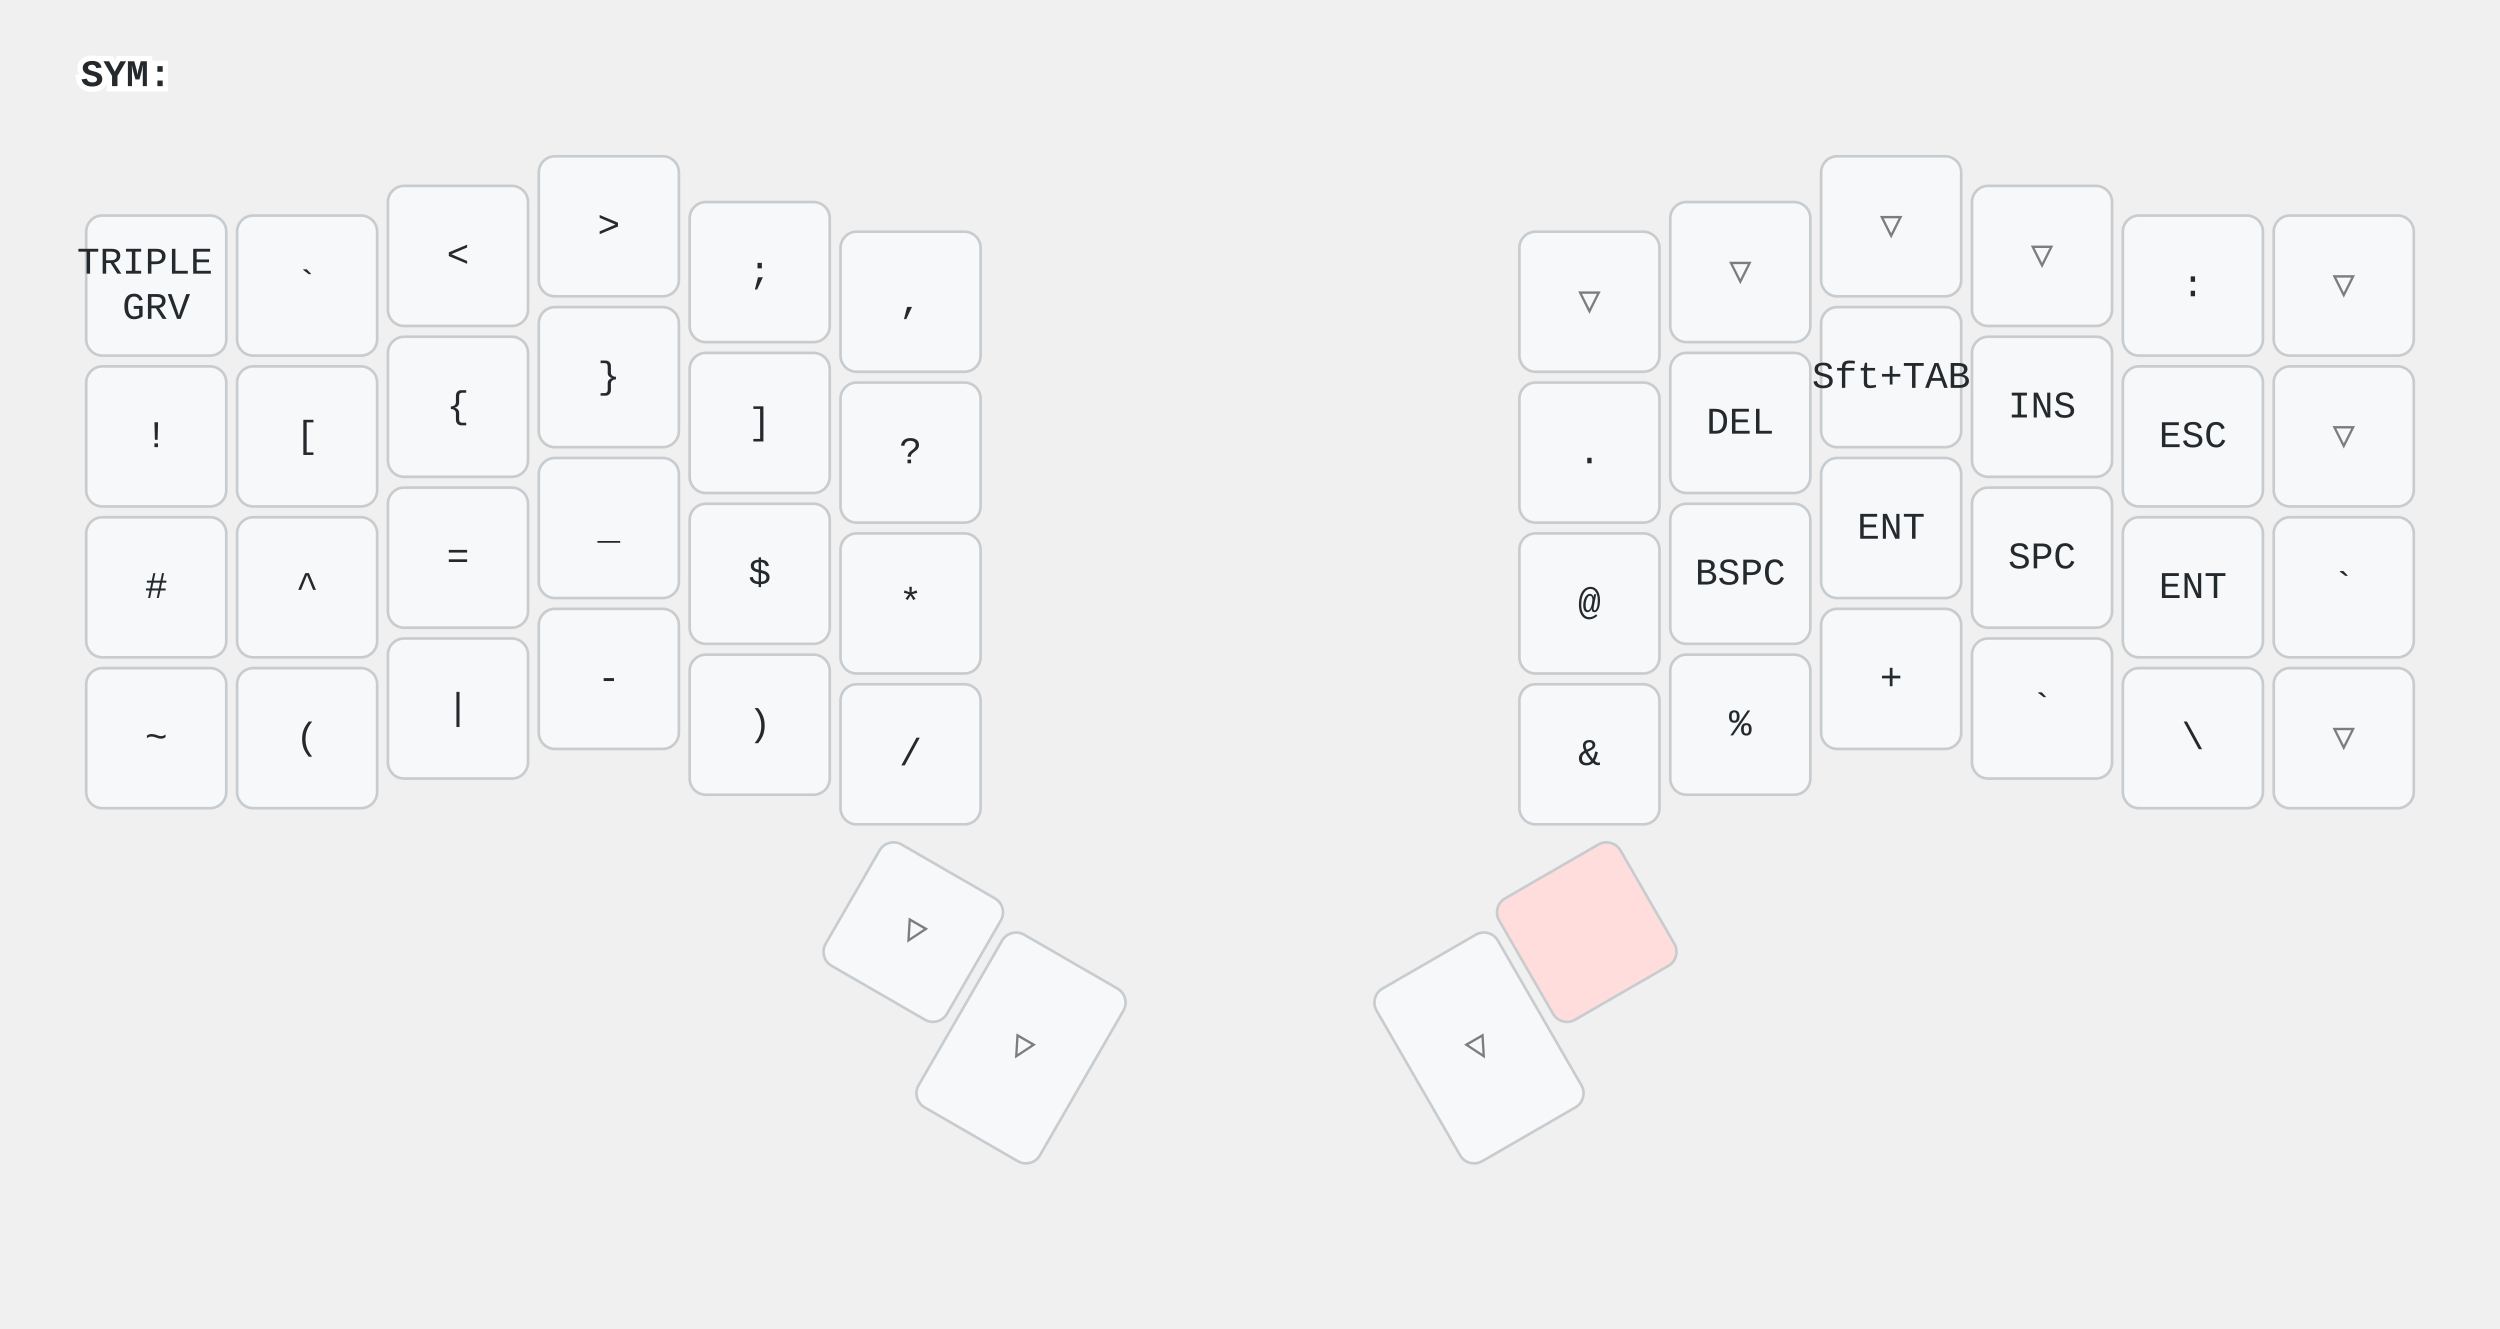
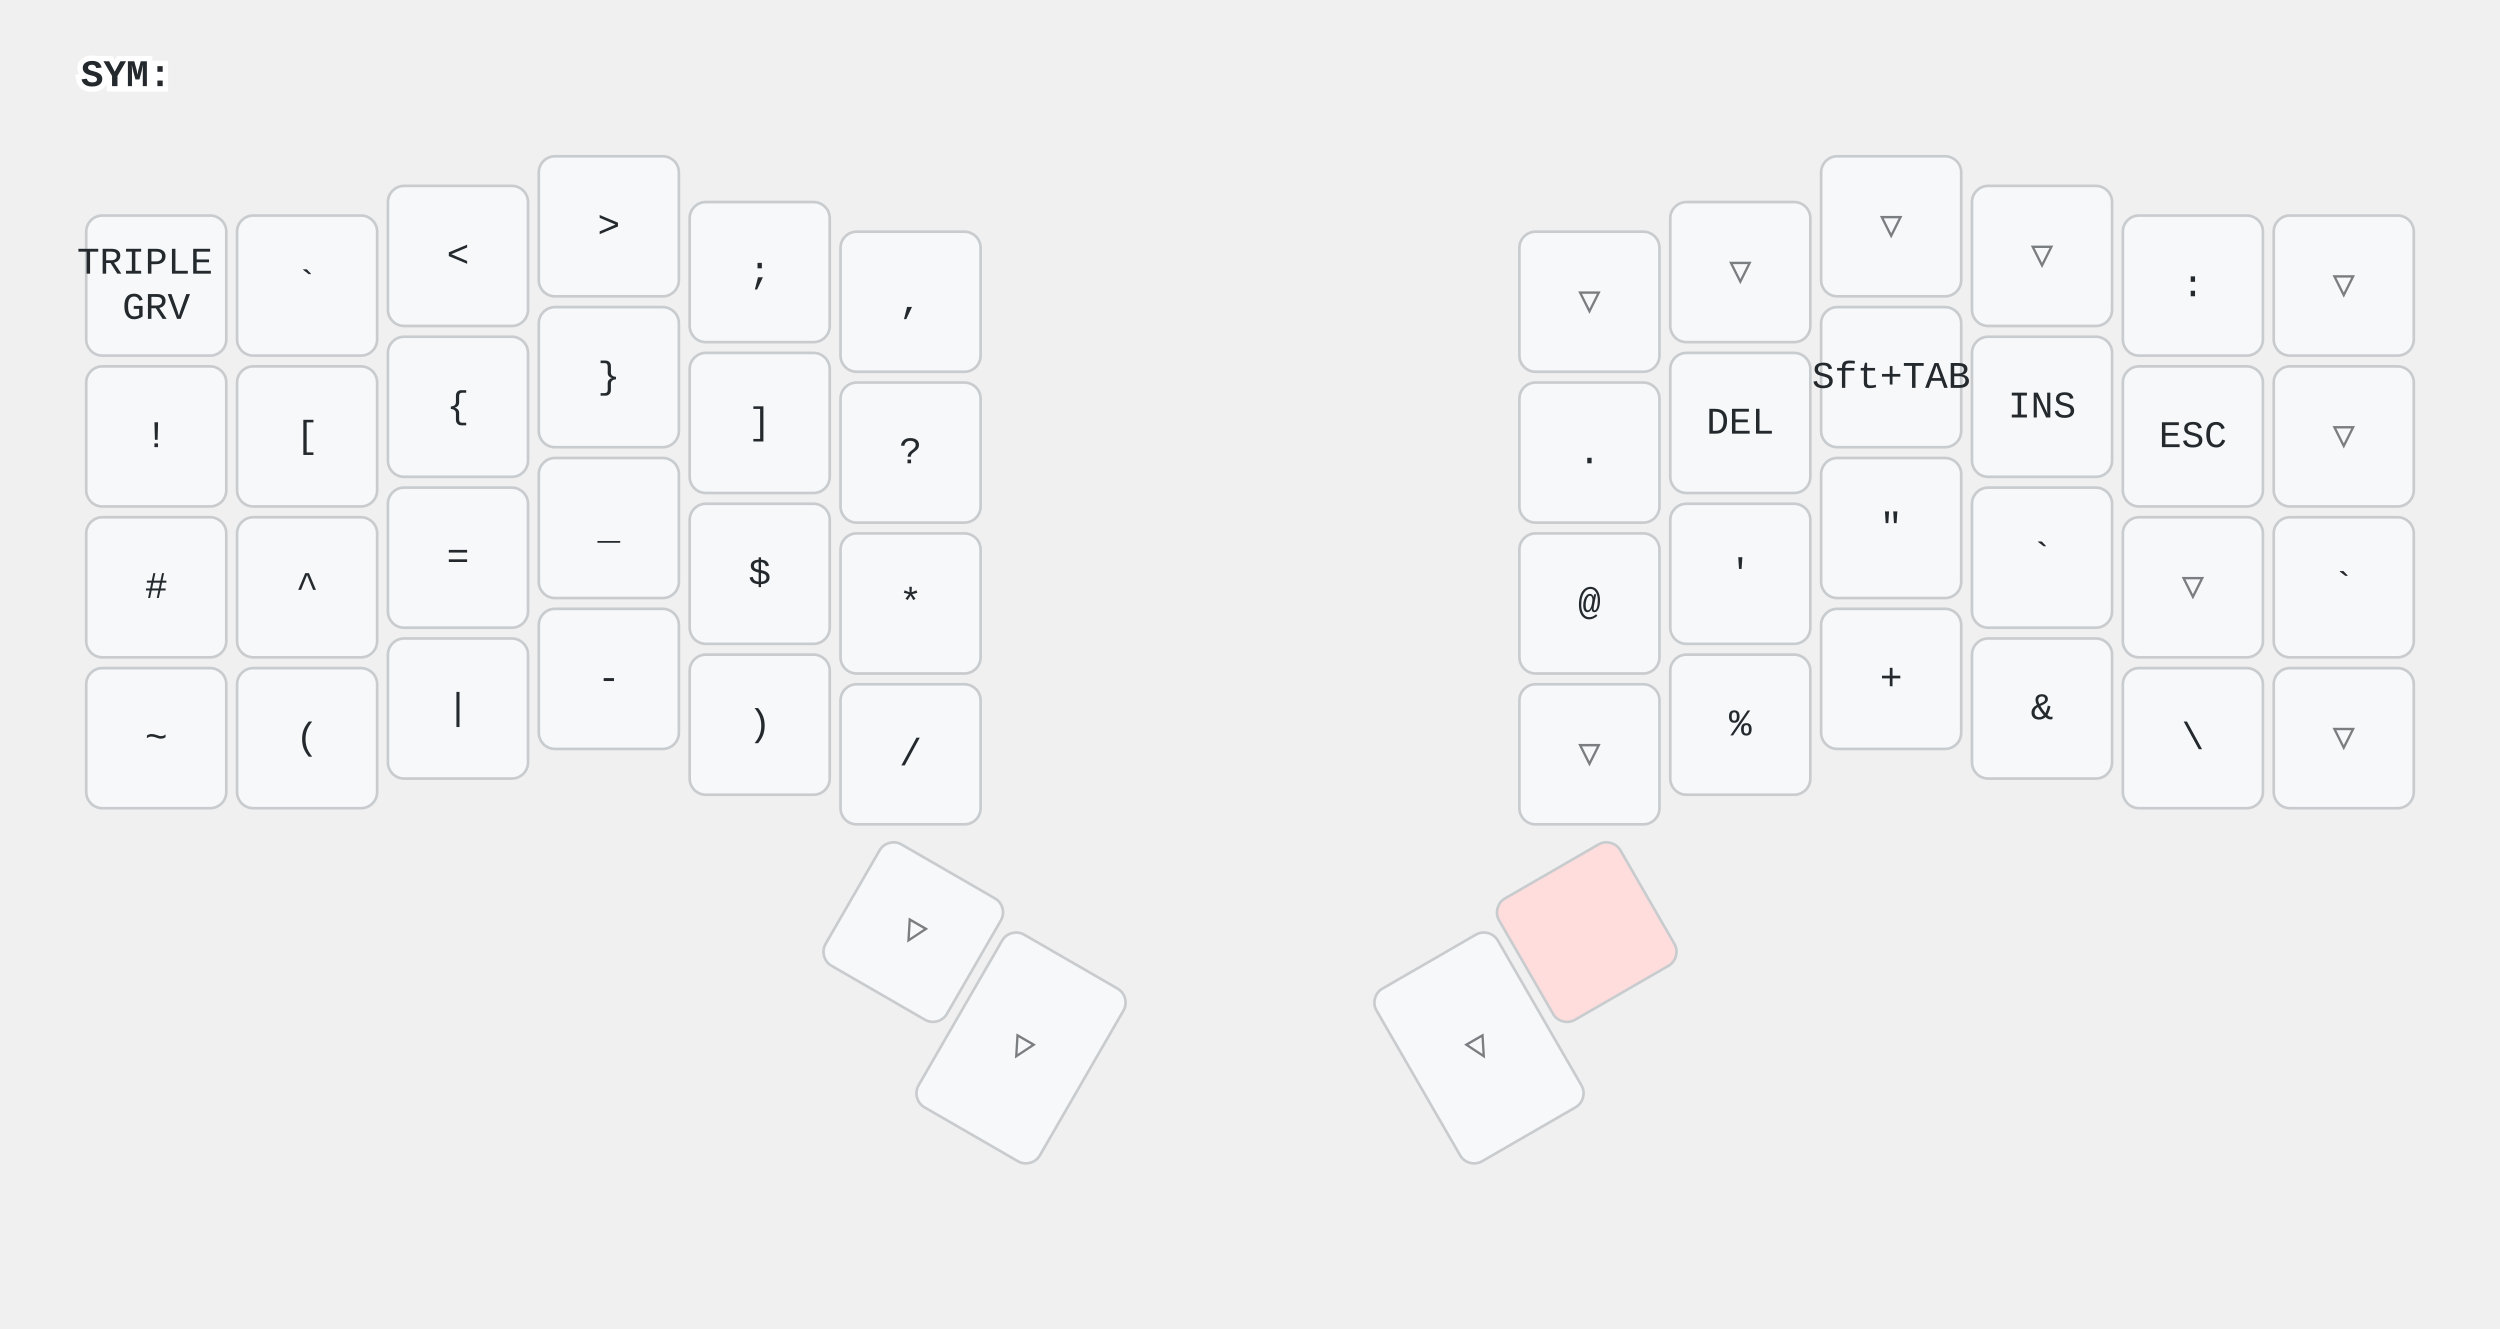
<svg xmlns="http://www.w3.org/2000/svg" width="928" height="493" viewBox="0 0 928 493" class="keymap">
  <style>/* inherit to force styles through use tags */
svg path {
    fill: inherit;
}

/* font and background color specifications */
svg.keymap {
    font-family: SFMono-Regular,Consolas,Liberation Mono,Menlo,monospace;
    font-size: 14px;
    font-kerning: normal;
    text-rendering: optimizeLegibility;
    fill: #24292e;
}

/* default key styling */
rect.key {
    fill: #f6f8fa;
}

rect.key, rect.combo {
    stroke: #c9cccf;
    stroke-width: 1;
}

/* default key side styling, only used is draw_key_sides is set */
rect.side {
    filter: brightness(90%);
}

/* color accent for combo boxes */
rect.combo, rect.combo-separate {
    fill: #cdf;
}

/* color accent for held keys */
rect.held, rect.combo.held {
    fill: #fdd;
}

/* color accent for ghost (optional) keys */
rect.ghost, rect.combo.ghost {
    stroke-dasharray: 4, 4;
    stroke-width: 2;
}

text {
    text-anchor: middle;
    dominant-baseline: middle;
}

/* styling for layer labels */
text.label {
    font-weight: bold;
    text-anchor: start;
    stroke: white;
    stroke-width: 4;
    paint-order: stroke;
}

/* styling for optional footer */
text.footer {
    text-anchor: end;
    dominant-baseline: auto;
    stroke: white;
    stroke-width: 4;
    paint-order: stroke;
}

/* styling for combo tap, and key non-tap label text */
text.combo, text.hold, text.shifted, text.left, text.right, text.tl, text.tr, text.bl, text.br {
    font-size: 11px;
}

text.hold, text.bl, text.br {
    text-anchor: middle;
    dominant-baseline: auto;
}

text.shifted, text.tl, text.tr {
    text-anchor: middle;
    dominant-baseline: hanging;
}

text.left, text.tl, text.bl {
    text-anchor: start;
}

text.right, text.tr, text.br {
    text-anchor: end;
}

text.layer-activator {
    text-decoration: underline;
}

/* styling for hold/shifted label text in combo box */
text.combo.hold, text.combo.shifted, text.combo.left, text.combo.right {
    font-size: 8px;
}

/* lighter symbol for transparent keys */
text.trans {
    fill: #7b7e81;
}

/* styling for combo dendrons */
path.combo {
    stroke-width: 1;
    stroke: gray;
    fill: none;
}

/* Start Tabler Icons Cleanup */
/* cannot use height/width with glyphs */
.icon-tabler &gt; path {
    fill: inherit;
    stroke: inherit;
    stroke-width: 2;
}
/* hide tabler's default box */
.icon-tabler &gt; path[stroke="none"][fill="none"] {
    visibility: hidden;
}
/* End Tabler Icons Cleanup */
</style>
  <g transform="translate(30, 0)" class="layer-SYM">
    <text x="0" y="28" class="label" id="SYM">SYM:</text>
    <g transform="translate(0, 56)">
      <g transform="translate(28, 50)" class="key keypos-0">
        <rect rx="6" ry="6" x="-26" y="-26" width="52" height="52" class="key" />
        <text x="0" y="0" class="key tap">
          <tspan x="0" dy="-0.6em">TRIPLE</tspan>
          <tspan x="0" dy="1.2em">GRV</tspan>
        </text>
      </g>
      <g transform="translate(84, 50)" class="key keypos-1">
        <rect rx="6" ry="6" x="-26" y="-26" width="52" height="52" class="key" />
        <text x="0" y="0" class="key tap">`</text>
      </g>
      <g transform="translate(140, 39)" class="key keypos-2">
        <rect rx="6" ry="6" x="-26" y="-26" width="52" height="52" class="key" />
        <text x="0" y="0" class="key tap">&lt;</text>
      </g>
      <g transform="translate(196, 28)" class="key keypos-3">
        <rect rx="6" ry="6" x="-26" y="-26" width="52" height="52" class="key" />
        <text x="0" y="0" class="key tap">&gt;</text>
      </g>
      <g transform="translate(252, 45)" class="key keypos-4">
        <rect rx="6" ry="6" x="-26" y="-26" width="52" height="52" class="key" />
        <text x="0" y="0" class="key tap">;</text>
      </g>
      <g transform="translate(308, 56)" class="key keypos-5">
        <rect rx="6" ry="6" x="-26" y="-26" width="52" height="52" class="key" />
        <text x="0" y="0" class="key tap">,</text>
      </g>
      <g transform="translate(560, 56)" class="key trans keypos-6">
        <rect rx="6" ry="6" x="-26" y="-26" width="52" height="52" class="key trans" />
        <text x="0" y="0" class="key trans tap">▽</text>
      </g>
      <g transform="translate(616, 45)" class="key trans keypos-7">
        <rect rx="6" ry="6" x="-26" y="-26" width="52" height="52" class="key trans" />
        <text x="0" y="0" class="key trans tap">▽</text>
      </g>
      <g transform="translate(672, 28)" class="key trans keypos-8">
        <rect rx="6" ry="6" x="-26" y="-26" width="52" height="52" class="key trans" />
        <text x="0" y="0" class="key trans tap">▽</text>
      </g>
      <g transform="translate(728, 39)" class="key trans keypos-9">
        <rect rx="6" ry="6" x="-26" y="-26" width="52" height="52" class="key trans" />
        <text x="0" y="0" class="key trans tap">▽</text>
      </g>
      <g transform="translate(784, 50)" class="key keypos-10">
        <rect rx="6" ry="6" x="-26" y="-26" width="52" height="52" class="key" />
        <text x="0" y="0" class="key tap">:</text>
      </g>
      <g transform="translate(840, 50)" class="key trans keypos-11">
        <rect rx="6" ry="6" x="-26" y="-26" width="52" height="52" class="key trans" />
        <text x="0" y="0" class="key trans tap">▽</text>
      </g>
      <g transform="translate(28, 106)" class="key keypos-12">
        <rect rx="6" ry="6" x="-26" y="-26" width="52" height="52" class="key" />
        <text x="0" y="0" class="key tap">!</text>
      </g>
      <g transform="translate(84, 106)" class="key keypos-13">
        <rect rx="6" ry="6" x="-26" y="-26" width="52" height="52" class="key" />
        <text x="0" y="0" class="key tap">[</text>
      </g>
      <g transform="translate(140, 95)" class="key keypos-14">
        <rect rx="6" ry="6" x="-26" y="-26" width="52" height="52" class="key" />
        <text x="0" y="0" class="key tap">{</text>
      </g>
      <g transform="translate(196, 84)" class="key keypos-15">
        <rect rx="6" ry="6" x="-26" y="-26" width="52" height="52" class="key" />
        <text x="0" y="0" class="key tap">}</text>
      </g>
      <g transform="translate(252, 101)" class="key keypos-16">
        <rect rx="6" ry="6" x="-26" y="-26" width="52" height="52" class="key" />
        <text x="0" y="0" class="key tap">]</text>
      </g>
      <g transform="translate(308, 112)" class="key keypos-17">
        <rect rx="6" ry="6" x="-26" y="-26" width="52" height="52" class="key" />
        <text x="0" y="0" class="key tap">?</text>
      </g>
      <g transform="translate(560, 112)" class="key keypos-18">
        <rect rx="6" ry="6" x="-26" y="-26" width="52" height="52" class="key" />
        <text x="0" y="0" class="key tap">.</text>
      </g>
      <g transform="translate(616, 101)" class="key keypos-19">
        <rect rx="6" ry="6" x="-26" y="-26" width="52" height="52" class="key" />
        <text x="0" y="0" class="key tap">DEL</text>
      </g>
      <g transform="translate(672, 84)" class="key keypos-20">
        <rect rx="6" ry="6" x="-26" y="-26" width="52" height="52" class="key" />
        <text x="0" y="0" class="key tap">Sft+TAB</text>
      </g>
      <g transform="translate(728, 95)" class="key keypos-21">
        <rect rx="6" ry="6" x="-26" y="-26" width="52" height="52" class="key" />
        <text x="0" y="0" class="key tap">INS</text>
      </g>
      <g transform="translate(784, 106)" class="key keypos-22">
        <rect rx="6" ry="6" x="-26" y="-26" width="52" height="52" class="key" />
        <text x="0" y="0" class="key tap">ESC</text>
      </g>
      <g transform="translate(840, 106)" class="key trans keypos-23">
        <rect rx="6" ry="6" x="-26" y="-26" width="52" height="52" class="key trans" />
        <text x="0" y="0" class="key trans tap">▽</text>
      </g>
      <g transform="translate(28, 162)" class="key keypos-24">
        <rect rx="6" ry="6" x="-26" y="-26" width="52" height="52" class="key" />
        <text x="0" y="0" class="key tap">#</text>
      </g>
      <g transform="translate(84, 162)" class="key keypos-25">
        <rect rx="6" ry="6" x="-26" y="-26" width="52" height="52" class="key" />
        <text x="0" y="0" class="key tap">^</text>
      </g>
      <g transform="translate(140, 151)" class="key keypos-26">
        <rect rx="6" ry="6" x="-26" y="-26" width="52" height="52" class="key" />
        <text x="0" y="0" class="key tap">=</text>
      </g>
      <g transform="translate(196, 140)" class="key keypos-27">
        <rect rx="6" ry="6" x="-26" y="-26" width="52" height="52" class="key" />
        <text x="0" y="0" class="key tap">_</text>
      </g>
      <g transform="translate(252, 157)" class="key keypos-28">
        <rect rx="6" ry="6" x="-26" y="-26" width="52" height="52" class="key" />
        <text x="0" y="0" class="key tap">$</text>
      </g>
      <g transform="translate(308, 168)" class="key keypos-29">
        <rect rx="6" ry="6" x="-26" y="-26" width="52" height="52" class="key" />
        <text x="0" y="0" class="key tap">*</text>
      </g>
      <g transform="translate(560, 168)" class="key keypos-30">
        <rect rx="6" ry="6" x="-26" y="-26" width="52" height="52" class="key" />
        <text x="0" y="0" class="key tap">@</text>
      </g>
      <g transform="translate(616, 157)" class="key keypos-31">
        <rect rx="6" ry="6" x="-26" y="-26" width="52" height="52" class="key" />
-         <text x="0" y="0" class="key tap">BSPC</text>
+         <text x="0" y="0" class="key tap">'</text>
      </g>
      <g transform="translate(672, 140)" class="key keypos-32">
        <rect rx="6" ry="6" x="-26" y="-26" width="52" height="52" class="key" />
-         <text x="0" y="0" class="key tap">ENT</text>
+         <text x="0" y="0" class="key tap">"</text>
      </g>
      <g transform="translate(728, 151)" class="key keypos-33">
        <rect rx="6" ry="6" x="-26" y="-26" width="52" height="52" class="key" />
-         <text x="0" y="0" class="key tap">SPC</text>
-       </g>
-       <g transform="translate(784, 162)" class="key keypos-34">
-         <rect rx="6" ry="6" x="-26" y="-26" width="52" height="52" class="key" />
-         <text x="0" y="0" class="key tap">ENT</text>
+         <text x="0" y="0" class="key tap">`</text>
+       </g>
+       <g transform="translate(784, 162)" class="key trans keypos-34">
+         <rect rx="6" ry="6" x="-26" y="-26" width="52" height="52" class="key trans" />
+         <text x="0" y="0" class="key trans tap">▽</text>
      </g>
      <g transform="translate(840, 162)" class="key keypos-35">
        <rect rx="6" ry="6" x="-26" y="-26" width="52" height="52" class="key" />
        <text x="0" y="0" class="key tap">`</text>
      </g>
      <g transform="translate(28, 218)" class="key keypos-36">
        <rect rx="6" ry="6" x="-26" y="-26" width="52" height="52" class="key" />
        <text x="0" y="0" class="key tap">~</text>
      </g>
      <g transform="translate(84, 218)" class="key keypos-37">
        <rect rx="6" ry="6" x="-26" y="-26" width="52" height="52" class="key" />
        <text x="0" y="0" class="key tap">(</text>
      </g>
      <g transform="translate(140, 207)" class="key keypos-38">
        <rect rx="6" ry="6" x="-26" y="-26" width="52" height="52" class="key" />
        <text x="0" y="0" class="key tap">|</text>
      </g>
      <g transform="translate(196, 196)" class="key keypos-39">
        <rect rx="6" ry="6" x="-26" y="-26" width="52" height="52" class="key" />
        <text x="0" y="0" class="key tap">-</text>
      </g>
      <g transform="translate(252, 213)" class="key keypos-40">
        <rect rx="6" ry="6" x="-26" y="-26" width="52" height="52" class="key" />
        <text x="0" y="0" class="key tap">)</text>
      </g>
      <g transform="translate(308, 224)" class="key keypos-41">
        <rect rx="6" ry="6" x="-26" y="-26" width="52" height="52" class="key" />
        <text x="0" y="0" class="key tap">/</text>
      </g>
-       <g transform="translate(560, 224)" class="key keypos-42">
+       <g transform="translate(560, 224)" class="key trans keypos-42">
+         <rect rx="6" ry="6" x="-26" y="-26" width="52" height="52" class="key trans" />
+         <text x="0" y="0" class="key trans tap">▽</text>
+       </g>
+       <g transform="translate(616, 213)" class="key keypos-43">
+         <rect rx="6" ry="6" x="-26" y="-26" width="52" height="52" class="key" />
+         <text x="0" y="0" class="key tap">%</text>
+       </g>
+       <g transform="translate(672, 196)" class="key keypos-44">
+         <rect rx="6" ry="6" x="-26" y="-26" width="52" height="52" class="key" />
+         <text x="0" y="0" class="key tap">+</text>
+       </g>
+       <g transform="translate(728, 207)" class="key keypos-45">
        <rect rx="6" ry="6" x="-26" y="-26" width="52" height="52" class="key" />
        <text x="0" y="0" class="key tap">&amp;</text>
-       </g>
-       <g transform="translate(616, 213)" class="key keypos-43">
-         <rect rx="6" ry="6" x="-26" y="-26" width="52" height="52" class="key" />
-         <text x="0" y="0" class="key tap">%</text>
-       </g>
-       <g transform="translate(672, 196)" class="key keypos-44">
-         <rect rx="6" ry="6" x="-26" y="-26" width="52" height="52" class="key" />
-         <text x="0" y="0" class="key tap">+</text>
-       </g>
-       <g transform="translate(728, 207)" class="key keypos-45">
-         <rect rx="6" ry="6" x="-26" y="-26" width="52" height="52" class="key" />
-         <text x="0" y="0" class="key tap">`</text>
      </g>
      <g transform="translate(784, 218)" class="key keypos-46">
        <rect rx="6" ry="6" x="-26" y="-26" width="52" height="52" class="key" />
        <text x="0" y="0" class="key tap">\</text>
      </g>
      <g transform="translate(840, 218)" class="key trans keypos-47">
        <rect rx="6" ry="6" x="-26" y="-26" width="52" height="52" class="key trans" />
        <text x="0" y="0" class="key trans tap">▽</text>
      </g>
      <g transform="translate(309, 290) rotate(30.0)" class="key trans keypos-48">
        <rect rx="6" ry="6" x="-26" y="-26" width="52" height="52" class="key trans" />
        <text x="0" y="0" class="key trans tap">▽</text>
      </g>
      <g transform="translate(349, 333) rotate(30.0)" class="key trans keypos-49">
        <rect rx="6" ry="6" x="-26" y="-37" width="52" height="74" class="key trans" />
        <text x="0" y="0" class="key trans tap">▽</text>
      </g>
      <g transform="translate(519, 333) rotate(-30.0)" class="key trans keypos-50">
        <rect rx="6" ry="6" x="-26" y="-37" width="52" height="74" class="key trans" />
        <text x="0" y="0" class="key trans tap">▽</text>
      </g>
      <g transform="translate(559, 290) rotate(-30.0)" class="key held keypos-51">
        <rect rx="6" ry="6" x="-26" y="-26" width="52" height="52" class="key held" />
      </g>
    </g>
  </g>
</svg>
